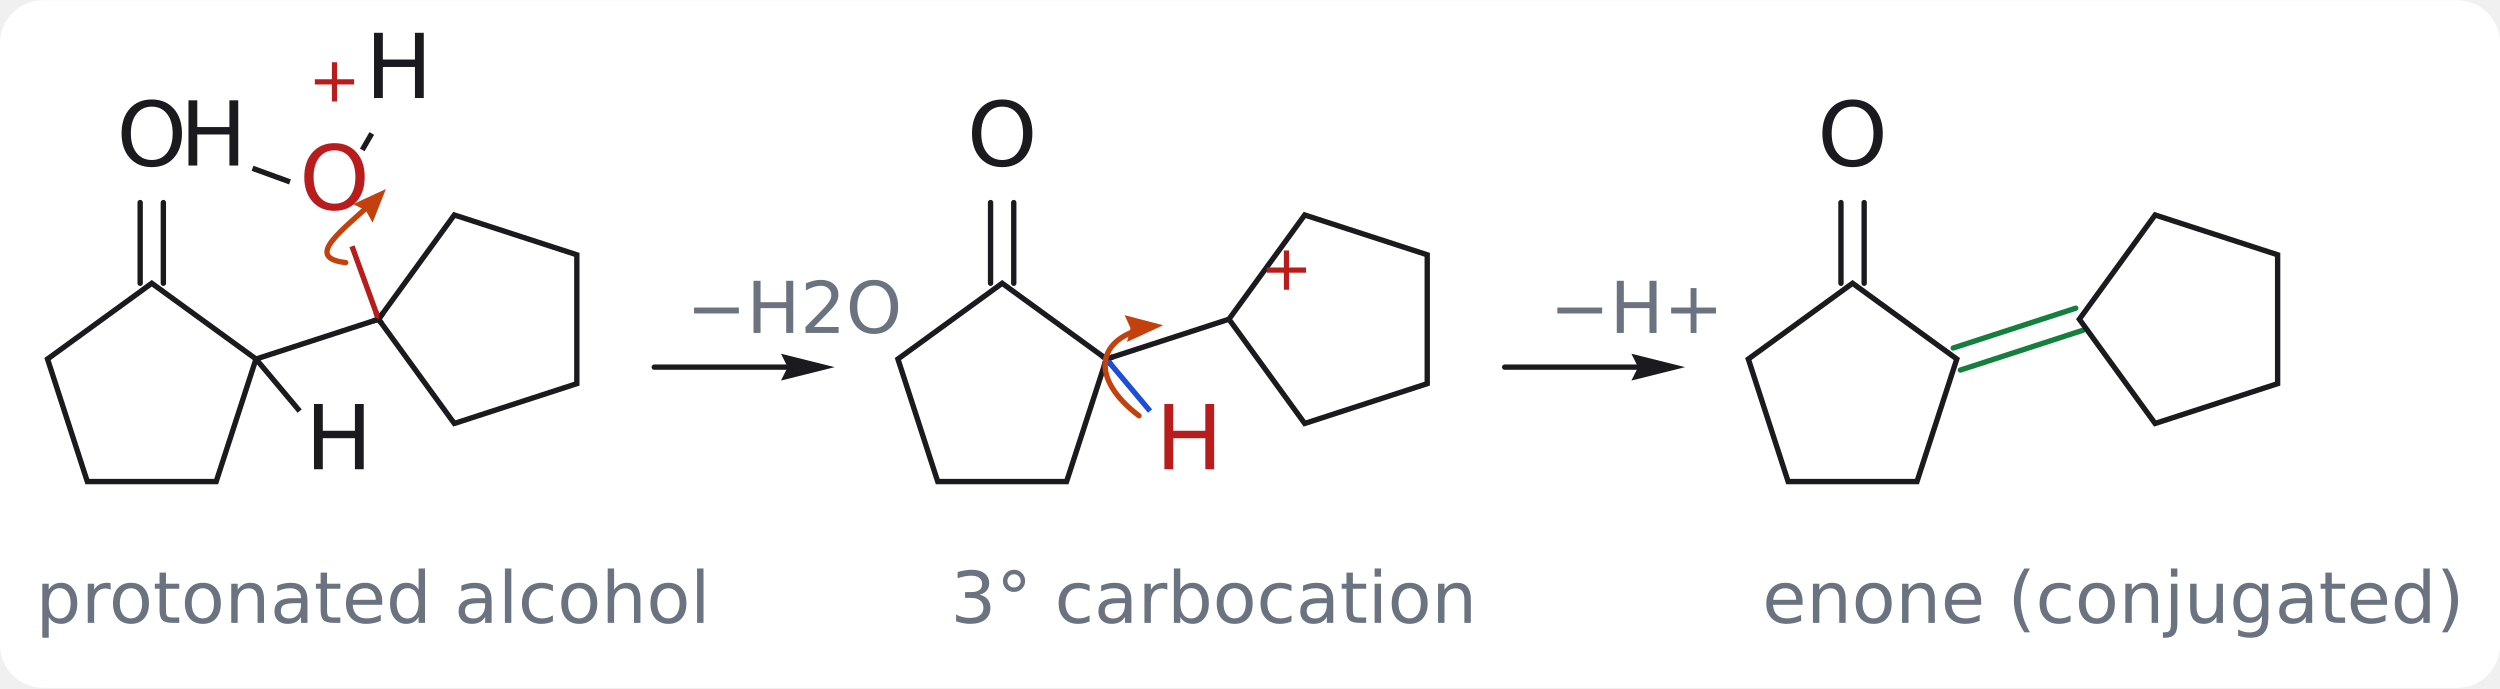
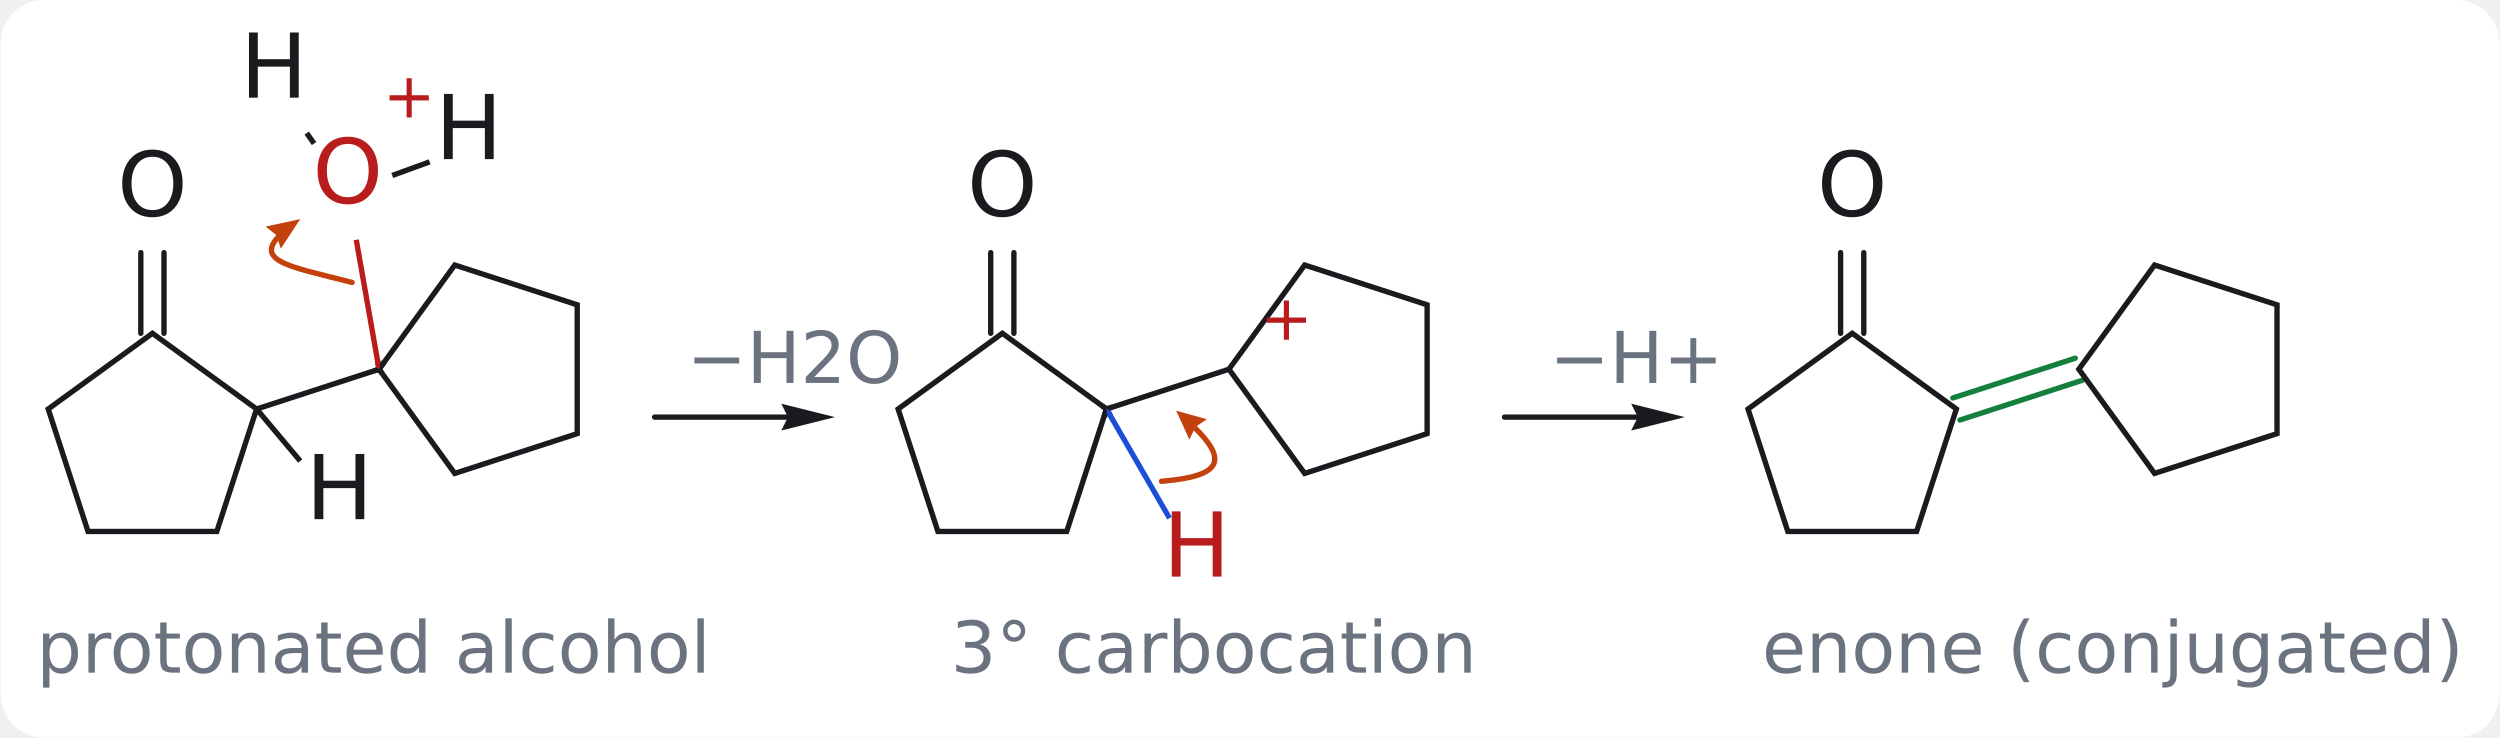
- <svg xmlns="http://www.w3.org/2000/svg" viewBox="-49.467 -119.585 814.909 224.118" width="505" height="139">
+ <svg xmlns="http://www.w3.org/2000/svg" viewBox="-49.467 -136.049 814.909 240.582" width="505" height="149">
  <style>.c-ink.fill{fill:#1b1b1f}.c-ink.stroke{stroke:#1b1b1f}.c-arrow.fill{fill:#c2410c}.c-arrow.stroke{stroke:#c2410c}.c-nu.fill{fill:#1d4ed8}.c-nu.stroke{stroke:#1d4ed8}.c-el.fill{fill:#b91c1c}.c-el.stroke{stroke:#b91c1c}.c-good.fill{fill:#15803d}.c-good.stroke{stroke:#15803d}.c-muted.fill{fill:#6b7280}.c-muted.stroke{stroke:#6b7280}.card{fill:#ffffff}@media (prefers-color-scheme: dark){.c-ink.fill{fill:#e6e6ea}.c-ink.stroke{stroke:#e6e6ea}.c-arrow.fill{fill:#ff9f5a}.c-arrow.stroke{stroke:#ff9f5a}.c-nu.fill{fill:#8ab4ff}.c-nu.stroke{stroke:#8ab4ff}.c-el.fill{fill:#ff8a8a}.c-el.stroke{stroke:#ff8a8a}.c-good.fill{fill:#6ee7a0}.c-good.stroke{stroke:#6ee7a0}.c-muted.fill{fill:#9ca3af}.c-muted.stroke{stroke:#9ca3af}.card{fill:#1e1e1e}}</style>
-   <rect class="card" x="-49.467" y="-119.585" width="814.909" height="224.118" rx="14" />
+   <rect class="card" x="-49.467" y="-136.049" width="814.909" height="240.582" rx="14" />
  <line class="c-ink stroke" x1="-3.78" y1="-27.342" x2="-3.78" y2="-53.645" stroke-width="1.75" stroke-linecap="round" />
  <line class="c-ink stroke" x1="3.78" y1="-27.342" x2="3.78" y2="-53.645" stroke-width="1.75" stroke-linecap="round" />
  <line class="c-ink stroke" x1="273.42" y1="-27.342" x2="273.42" y2="-53.645" stroke-width="1.75" stroke-linecap="round" />
  <line class="c-ink stroke" x1="280.98" y1="-27.342" x2="280.98" y2="-53.645" stroke-width="1.75" stroke-linecap="round" />
  <line class="c-ink stroke" x1="550.62" y1="-27.342" x2="550.62" y2="-53.645" stroke-width="1.75" stroke-linecap="round" />
  <line class="c-ink stroke" x1="558.18" y1="-27.342" x2="558.18" y2="-53.645" stroke-width="1.75" stroke-linecap="round" />
  <path class="c-good stroke" d="M587.21 -6.241 L627.152 -19.219 " fill="none" stroke-width="1.75" stroke-linecap="round" stroke-linejoin="round" />
  <path class="c-good stroke" d="M589.546 0.949 L629.488 -12.029 " fill="none" stroke-width="1.75" stroke-linecap="round" stroke-linejoin="round" />
-   <path class="c-ink fill stroke" d="M73.586 -14.595 L74.241 -13.694 L75.657 -14.723 L75.002 -15.624 L73.92 -15.624 Z M75.002 -15.624 L76.11 -17.148 L74.694 -18.177 L74.18 -17.47 L73.92 -15.624 Z M72.788 -16.176 L71.956 -15.906 L72.497 -14.241 L73.586 -14.595 L73.92 -15.624 Z M74.18 -17.47 L73.88 -18.292 L72.236 -17.693 L72.788 -16.176 L73.92 -15.624 Z " stroke-width="0" stroke-linecap="round" stroke-linejoin="round" />
-   <path class="c-ink fill stroke" d="M310.149 -2.312 L309.588 -0.583 L311.252 -0.042 L311.522 -0.875 L311.178 -2.646 Z M311.332 -3.616 L310.277 -4.383 L309.248 -2.967 L310.149 -2.312 L311.178 -2.646 Z M312.682 -2.215 L313.515 -2.485 L312.974 -4.15 L311.332 -3.616 L311.178 -2.646 Z M311.522 -0.875 L312.085 -0.204 L313.425 -1.33 L312.682 -2.215 L311.178 -2.646 Z " stroke-width="0" stroke-linecap="round" stroke-linejoin="round" />
-   <path class="c-ink fill stroke" d="M0 -28.424 L-35.007 -2.98 L-32.949 -2.312 L0 -26.26 Z M-35.007 -2.98 L-21.636 38.171 L-20.364 36.421 L-32.949 -2.312 Z M-21.636 38.171 L21.636 38.171 L20.364 36.421 L-20.364 36.421 Z M21.636 38.171 L34.322 -0.875 L33.978 -2.646 L32.949 -2.312 L20.364 36.421 Z M0 -26.26 L32.949 -2.312 L33.978 -2.646 L34.132 -3.616 L0 -28.424 Z M73.586 -14.595 L98.282 19.383 L98.95 17.325 L75.002 -15.624 L73.92 -15.624 Z M98.282 19.383 L139.433 6.012 L137.683 4.74 L98.95 17.325 Z M139.433 6.012 L139.433 -37.26 L137.683 -35.988 L137.683 4.74 Z M139.433 -37.26 L98.282 -50.631 L98.95 -48.573 L137.683 -35.988 Z M98.282 -50.631 L74.18 -17.47 L73.92 -15.624 L75.002 -15.624 L98.95 -48.573 Z M35.482 -2.215 L73.586 -14.595 L73.92 -15.624 L72.788 -16.176 L34.132 -3.616 L33.978 -2.646 Z M34.322 -0.875 L47.544 14.876 L48.884 13.751 L35.482 -2.215 L33.978 -2.646 Z M69.377 -70.363 L72.481 -75.741 L70.966 -76.616 L67.861 -71.238 Z M45.348 -61.205 L33.145 -65.644 L32.547 -64 L44.749 -59.56 Z M277.2 -28.424 L242.193 -2.98 L244.251 -2.312 L277.2 -26.26 Z M242.193 -2.98 L255.564 38.171 L256.836 36.421 L244.251 -2.312 Z M255.564 38.171 L298.836 38.171 L297.564 36.421 L256.836 36.421 Z M298.836 38.171 L311.522 -0.875 L311.178 -2.646 L310.149 -2.312 L297.564 36.421 Z M277.2 -26.26 L310.149 -2.312 L311.178 -2.646 L311.332 -3.616 L277.2 -28.424 Z M350.786 -14.595 L375.482 19.383 L376.15 17.325 L352.202 -15.624 L351.12 -15.624 Z M375.482 19.383 L416.633 6.012 L414.883 4.74 L376.15 17.325 Z M416.633 6.012 L416.633 -37.26 L414.883 -35.988 L414.883 4.74 Z M416.633 -37.26 L375.482 -50.631 L376.15 -48.573 L414.883 -35.988 Z M375.482 -50.631 L350.579 -16.368 L351.12 -15.624 L352.202 -15.624 L376.15 -48.573 Z M312.682 -2.215 L350.786 -14.595 L351.12 -15.624 L350.579 -16.368 L311.332 -3.616 L311.178 -2.646 Z M554.4 -28.424 L519.393 -2.98 L521.451 -2.312 L554.4 -26.26 Z M519.393 -2.98 L532.764 38.171 L534.036 36.421 L521.451 -2.312 Z M532.764 38.171 L576.036 38.171 L574.764 36.421 L534.036 36.421 Z M576.036 38.171 L589.407 -2.98 L587.349 -2.312 L574.764 36.421 Z M554.4 -26.26 L587.349 -2.312 L589.407 -2.98 L554.4 -28.424 Z M627.238 -15.624 L652.682 19.383 L653.35 17.325 L629.402 -15.624 Z M652.682 19.383 L693.833 6.012 L692.083 4.74 L653.35 17.325 Z M693.833 6.012 L693.833 -37.26 L692.083 -35.988 L692.083 4.74 Z M693.833 -37.26 L652.682 -50.631 L653.35 -48.573 L692.083 -35.988 Z M652.682 -50.631 L627.238 -15.624 L629.402 -15.624 L653.35 -48.573 Z " stroke-width="0" stroke-linecap="round" stroke-linejoin="round" />
-   <path class="c-nu fill stroke" d="M311.522 -0.875 L324.744 14.876 L326.084 13.751 L312.682 -2.215 L311.178 -2.646 Z " stroke-width="0" stroke-linecap="round" stroke-linejoin="round" />
-   <path class="c-el fill stroke" d="M74.18 -17.47 L66.089 -39.706 L64.445 -39.108 L72.788 -16.176 L73.92 -15.624 Z " stroke-width="0" stroke-linecap="round" stroke-linejoin="round" />
+   <path class="c-ink fill stroke" d="M73.586 -14.595 L74.241 -13.694 L75.657 -14.723 L75.002 -15.624 L73.92 -15.624 Z M75.002 -15.624 L76.354 -17.485 L74.938 -18.514 L74.424 -17.806 L73.92 -15.624 Z M72.926 -16.221 L71.985 -15.915 L72.526 -14.251 L73.586 -14.595 L73.92 -15.624 Z M74.424 -17.806 L74.272 -18.667 L72.549 -18.364 L72.926 -16.221 L73.92 -15.624 Z " stroke-width="0" stroke-linecap="round" stroke-linejoin="round" />
+   <path class="c-ink fill stroke" d="M310.149 -2.312 L309.468 -0.216 L311.133 0.325 L311.403 -0.507 L311.178 -2.646 Z M311.332 -3.616 L310.277 -4.383 L309.248 -2.967 L310.149 -2.312 L311.178 -2.646 Z M312.476 -2.148 L313.308 -2.418 L312.768 -4.083 L311.332 -3.616 L311.178 -2.646 Z M311.403 -0.507 L311.841 0.251 L313.356 -0.624 L312.476 -2.148 L311.178 -2.646 Z " stroke-width="0" stroke-linecap="round" stroke-linejoin="round" />
+   <path class="c-ink fill stroke" d="M0 -28.424 L-35.007 -2.98 L-32.949 -2.312 L0 -26.26 Z M-35.007 -2.98 L-21.636 38.171 L-20.364 36.421 L-32.949 -2.312 Z M-21.636 38.171 L21.636 38.171 L20.364 36.421 L-20.364 36.421 Z M21.636 38.171 L34.322 -0.875 L33.978 -2.646 L32.949 -2.312 L20.364 36.421 Z M0 -26.26 L32.949 -2.312 L33.978 -2.646 L34.132 -3.616 L0 -28.424 Z M73.586 -14.595 L98.282 19.383 L98.95 17.325 L75.002 -15.624 L73.92 -15.624 Z M98.282 19.383 L139.433 6.012 L137.683 4.74 L98.95 17.325 Z M139.433 6.012 L139.433 -37.26 L137.683 -35.988 L137.683 4.74 Z M139.433 -37.26 L98.282 -50.631 L98.95 -48.573 L137.683 -35.988 Z M98.282 -50.631 L74.424 -17.806 L73.92 -15.624 L75.002 -15.624 L98.95 -48.573 Z M35.482 -2.215 L73.586 -14.595 L73.92 -15.624 L72.926 -16.221 L34.132 -3.616 L33.978 -2.646 Z M34.322 -0.875 L47.544 14.876 L48.884 13.751 L35.482 -2.215 L33.978 -2.646 Z M78.521 -77.998 L90.723 -82.438 L90.125 -84.082 L77.922 -79.643 Z M53.429 -89.741 L51.044 -93.144 L49.611 -92.14 L51.996 -88.737 Z M277.2 -28.424 L242.193 -2.98 L244.251 -2.312 L277.2 -26.26 Z M242.193 -2.98 L255.564 38.171 L256.836 36.421 L244.251 -2.312 Z M255.564 38.171 L298.836 38.171 L297.564 36.421 L256.836 36.421 Z M298.836 38.171 L311.403 -0.507 L311.178 -2.646 L310.149 -2.312 L297.564 36.421 Z M277.2 -26.26 L310.149 -2.312 L311.178 -2.646 L311.332 -3.616 L277.2 -28.424 Z M350.786 -14.595 L375.482 19.383 L376.15 17.325 L352.202 -15.624 L351.12 -15.624 Z M375.482 19.383 L416.633 6.012 L414.883 4.74 L376.15 17.325 Z M416.633 6.012 L416.633 -37.26 L414.883 -35.988 L414.883 4.74 Z M416.633 -37.26 L375.482 -50.631 L376.15 -48.573 L414.883 -35.988 Z M375.482 -50.631 L350.579 -16.368 L351.12 -15.624 L352.202 -15.624 L376.15 -48.573 Z M312.476 -2.148 L350.786 -14.595 L351.12 -15.624 L350.579 -16.368 L311.332 -3.616 L311.178 -2.646 Z M554.4 -28.424 L519.393 -2.98 L521.451 -2.312 L554.4 -26.26 Z M519.393 -2.98 L532.764 38.171 L534.036 36.421 L521.451 -2.312 Z M532.764 38.171 L576.036 38.171 L574.764 36.421 L534.036 36.421 Z M576.036 38.171 L589.407 -2.98 L587.349 -2.312 L574.764 36.421 Z M554.4 -26.26 L587.349 -2.312 L589.407 -2.98 L554.4 -28.424 Z M627.238 -15.624 L652.682 19.383 L653.35 17.325 L629.402 -15.624 Z M652.682 19.383 L693.833 6.012 L692.083 4.74 L653.35 17.325 Z M693.833 6.012 L693.833 -37.26 L692.083 -35.988 L692.083 4.74 Z M693.833 -37.26 L652.682 -50.631 L653.35 -48.573 L692.083 -35.988 Z M652.682 -50.631 L627.238 -15.624 L629.402 -15.624 L653.35 -48.573 Z " stroke-width="0" stroke-linecap="round" stroke-linejoin="round" />
+   <path class="c-nu fill stroke" d="M311.403 -0.507 L330.985 33.398 L332.5 32.522 L312.476 -2.148 L311.178 -2.646 Z " stroke-width="0" stroke-linecap="round" stroke-linejoin="round" />
+   <path class="c-el fill stroke" d="M74.424 -17.806 L67.342 -57.997 L65.618 -57.693 L72.926 -16.221 L73.92 -15.624 Z " stroke-width="0" stroke-linecap="round" stroke-linejoin="round" />
  <text class="c-ink fill" xml:space="preserve" x="-11.479" y="-85.798" font-family="DejaVu Sans" font-size="29.167" font-weight="normal" font-style="normal" text-decoration="none" dominant-baseline="text-before-edge">O</text>
  <text class="c-ink fill" xml:space="preserve" x="50.018" y="13.084" font-family="DejaVu Sans" font-size="29.167" font-weight="normal" font-style="normal" text-decoration="none" dominant-baseline="text-before-edge">H</text>
-   <text class="c-el fill" xml:space="preserve" x="48.077" y="-71.56" font-family="DejaVu Sans" font-size="29.167" font-weight="normal" font-style="normal" text-decoration="none" dominant-baseline="text-before-edge">O</text>
-   <text class="c-el fill" xml:space="preserve" x="51.003" y="-100.727" font-family="DejaVu Sans" font-size="20.417" font-weight="normal" font-style="normal" text-decoration="none" dominant-baseline="text-before-edge">+</text>
-   <text class="c-ink fill" xml:space="preserve" x="69.59" y="-107.918" font-family="DejaVu Sans" font-size="29.167" font-weight="normal" font-style="normal" text-decoration="none" dominant-baseline="text-before-edge">H</text>
-   <text class="c-ink fill" xml:space="preserve" x="9.11" y="-85.91" font-family="DejaVu Sans" font-size="29.167" font-weight="normal" font-style="normal" text-decoration="none" dominant-baseline="text-before-edge">H</text>
+   <text class="c-el fill" xml:space="preserve" x="52.235" y="-89.998" font-family="DejaVu Sans" font-size="29.167" font-weight="normal" font-style="normal" text-decoration="none" dominant-baseline="text-before-edge">O</text>
+   <text class="c-el fill" xml:space="preserve" x="75.193" y="-111.873" font-family="DejaVu Sans" font-size="20.417" font-weight="normal" font-style="normal" text-decoration="none" dominant-baseline="text-before-edge">+</text>
+   <text class="c-ink fill" xml:space="preserve" x="92.228" y="-104.348" font-family="DejaVu Sans" font-size="29.167" font-weight="normal" font-style="normal" text-decoration="none" dominant-baseline="text-before-edge">H</text>
+   <text class="c-ink fill" xml:space="preserve" x="28.64" y="-124.382" font-family="DejaVu Sans" font-size="29.167" font-weight="normal" font-style="normal" text-decoration="none" dominant-baseline="text-before-edge">H</text>
  <text class="c-ink fill" xml:space="preserve" x="265.721" y="-85.798" font-family="DejaVu Sans" font-size="29.167" font-weight="normal" font-style="normal" text-decoration="none" dominant-baseline="text-before-edge">O</text>
  <text class="c-el fill" xml:space="preserve" x="361.303" y="-39.372" font-family="DejaVu Sans" font-size="20.417" font-weight="normal" font-style="normal" text-decoration="none" dominant-baseline="text-before-edge">+</text>
-   <text class="c-el fill" xml:space="preserve" x="327.218" y="13.084" font-family="DejaVu Sans" font-size="29.167" font-weight="normal" font-style="normal" text-decoration="none" dominant-baseline="text-before-edge">H</text>
+   <text class="c-el fill" xml:space="preserve" x="329.612" y="31.816" font-family="DejaVu Sans" font-size="29.167" font-weight="normal" font-style="normal" text-decoration="none" dominant-baseline="text-before-edge">H</text>
  <text class="c-ink fill" xml:space="preserve" x="542.921" y="-85.798" font-family="DejaVu Sans" font-size="29.167" font-weight="normal" font-style="normal" text-decoration="none" dominant-baseline="text-before-edge">O</text>
  <path class="c-ink stroke" d="M163.8 0 L218.225 0 " fill="none" stroke-width="1.75" stroke-linecap="round" stroke-linejoin="round" />
  <path class="c-ink fill stroke" d="M222.6 0 L205.1 -4.375 L207.287 0 L205.1 4.375 Z " stroke-width="0" stroke-linecap="round" stroke-linejoin="round" />
  <path class="c-ink stroke" d="M441 0 L495.425 0 " fill="none" stroke-width="1.75" stroke-linecap="round" stroke-linejoin="round" />
  <path class="c-ink fill stroke" d="M499.8 0 L482.3 -4.375 L484.488 0 L482.3 4.375 Z " stroke-width="0" stroke-linecap="round" stroke-linejoin="round" />
-   <path class="c-arrow stroke" d="M63.214 -34.082 C49.079 -35.71 62.567 -44.793 73.225 -54.968 " fill="none" stroke-width="1.75" stroke-linecap="round" stroke-linejoin="round" />
-   <path class="c-arrow fill stroke" d="M76.32 -58.06 L65.627 -53.132 L69.743 -51.116 L71.98 -47.115 Z " stroke-width="0" stroke-linecap="round" stroke-linejoin="round" />
-   <path class="c-arrow stroke" d="M321.809 15.851 C305.631 3.649 307.561 -9.696 325.346 -13.062 " fill="none" stroke-width="1.75" stroke-linecap="round" stroke-linejoin="round" />
-   <path class="c-arrow fill stroke" d="M329.681 -13.653 L317.129 -16.935 L319.035 -12.712 L317.899 -8.219 Z " stroke-width="0" stroke-linecap="round" stroke-linejoin="round" />
+   <path class="c-arrow stroke" d="M65.124 -43.932 C43.748 -49.44 30.551 -50.986 44.662 -62.011 " fill="none" stroke-width="1.75" stroke-linecap="round" stroke-linejoin="round" />
+   <path class="c-arrow fill stroke" d="M48.201 -64.586 L36.919 -62.154 L40.494 -59.301 L41.867 -54.938 Z " stroke-width="0" stroke-linecap="round" stroke-linejoin="round" />
+   <path class="c-arrow stroke" d="M329.125 20.93 C350.187 19.174 351.122 13.473 337.186 0.789 " fill="none" stroke-width="1.75" stroke-linecap="round" stroke-linejoin="round" />
+   <path class="c-arrow fill stroke" d="M333.9 -2.1 L338.217 7.335 L340.162 3.243 L343.897 0.679 Z " stroke-width="0" stroke-linecap="round" stroke-linejoin="round" />
  <text class="c-muted fill" xml:space="preserve" x="174.3" y="-27.3" font-family="DejaVu Sans" font-size="23.333" font-weight="normal" font-style="normal" text-decoration="none" dominant-baseline="text-before-edge">−H2O</text>
  <text class="c-muted fill" xml:space="preserve" x="-37.8" y="67.2" font-family="DejaVu Sans" font-size="23.333" font-weight="normal" font-style="normal" text-decoration="none" dominant-baseline="text-before-edge">protonated alcohol</text>
  <text class="c-muted fill" xml:space="preserve" x="455.7" y="-27.3" font-family="DejaVu Sans" font-size="23.333" font-weight="normal" font-style="normal" text-decoration="none" dominant-baseline="text-before-edge">−H+</text>
  <text class="c-muted fill" xml:space="preserve" x="260.4" y="67.2" font-family="DejaVu Sans" font-size="23.333" font-weight="normal" font-style="normal" text-decoration="none" dominant-baseline="text-before-edge">3° carbocation</text>
  <text class="c-muted fill" xml:space="preserve" x="525" y="67.2" font-family="DejaVu Sans" font-size="23.333" font-weight="normal" font-style="normal" text-decoration="none" dominant-baseline="text-before-edge">enone (conjugated)</text>
</svg>
